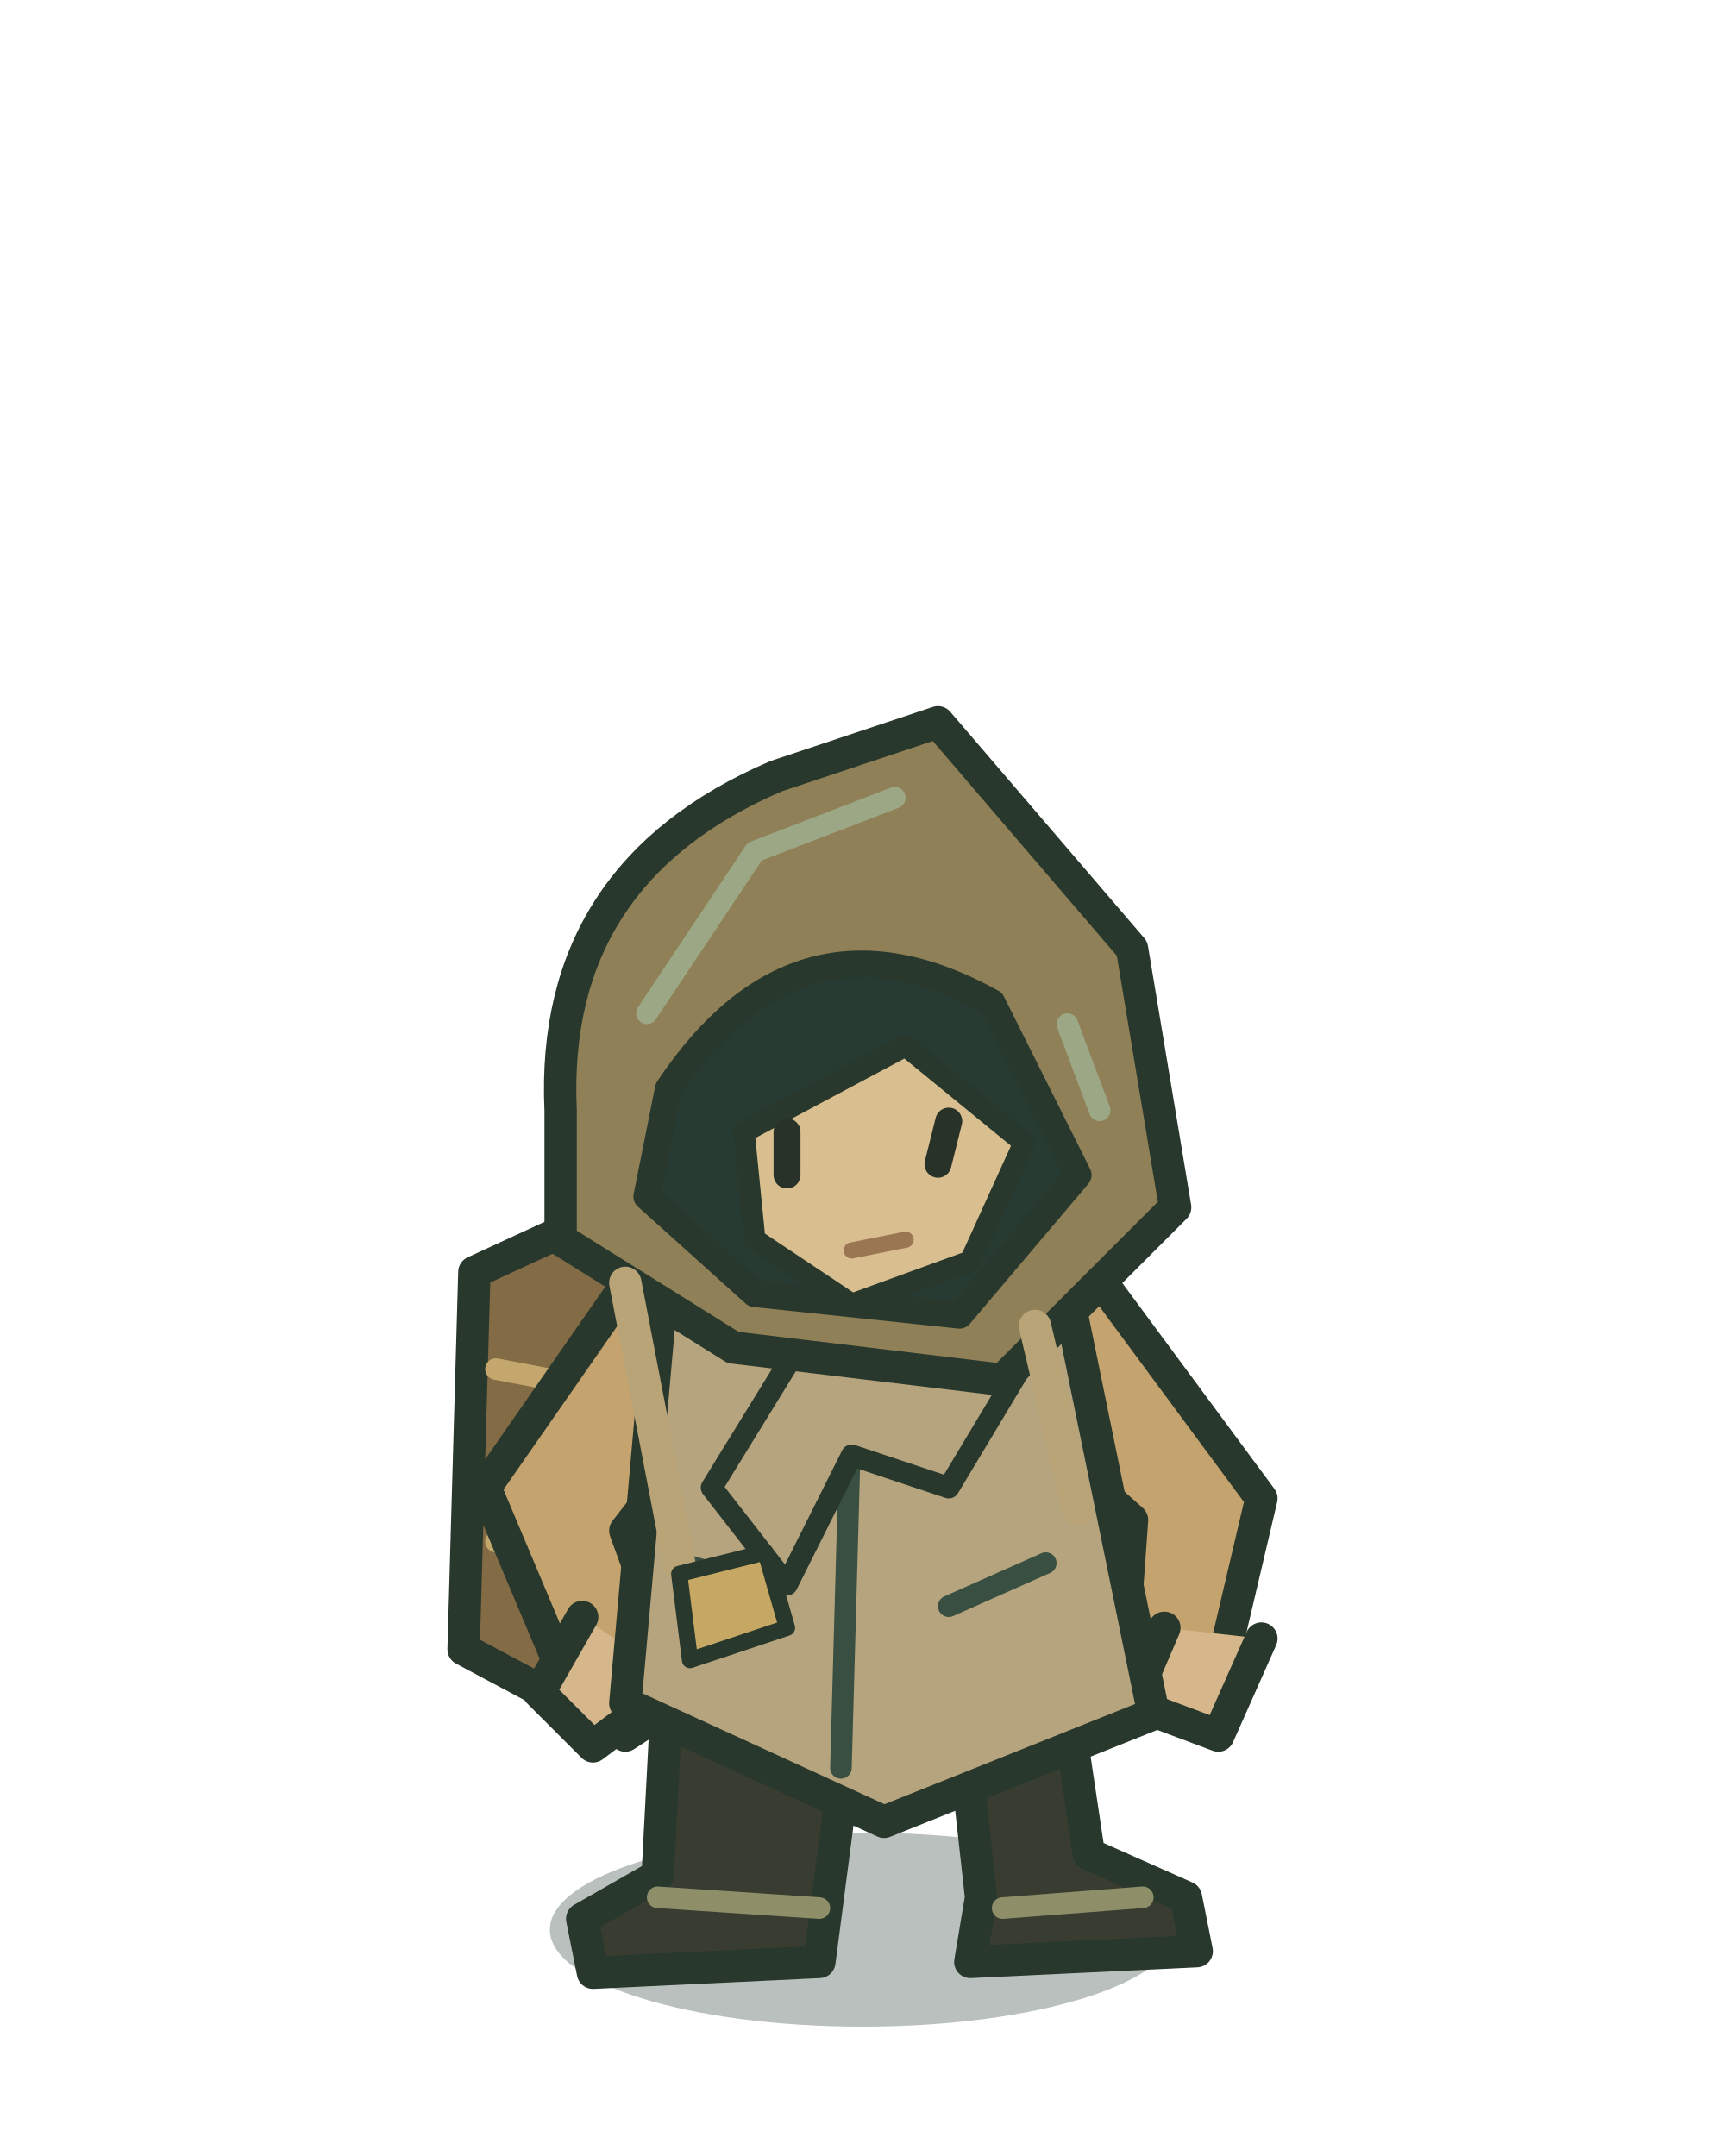
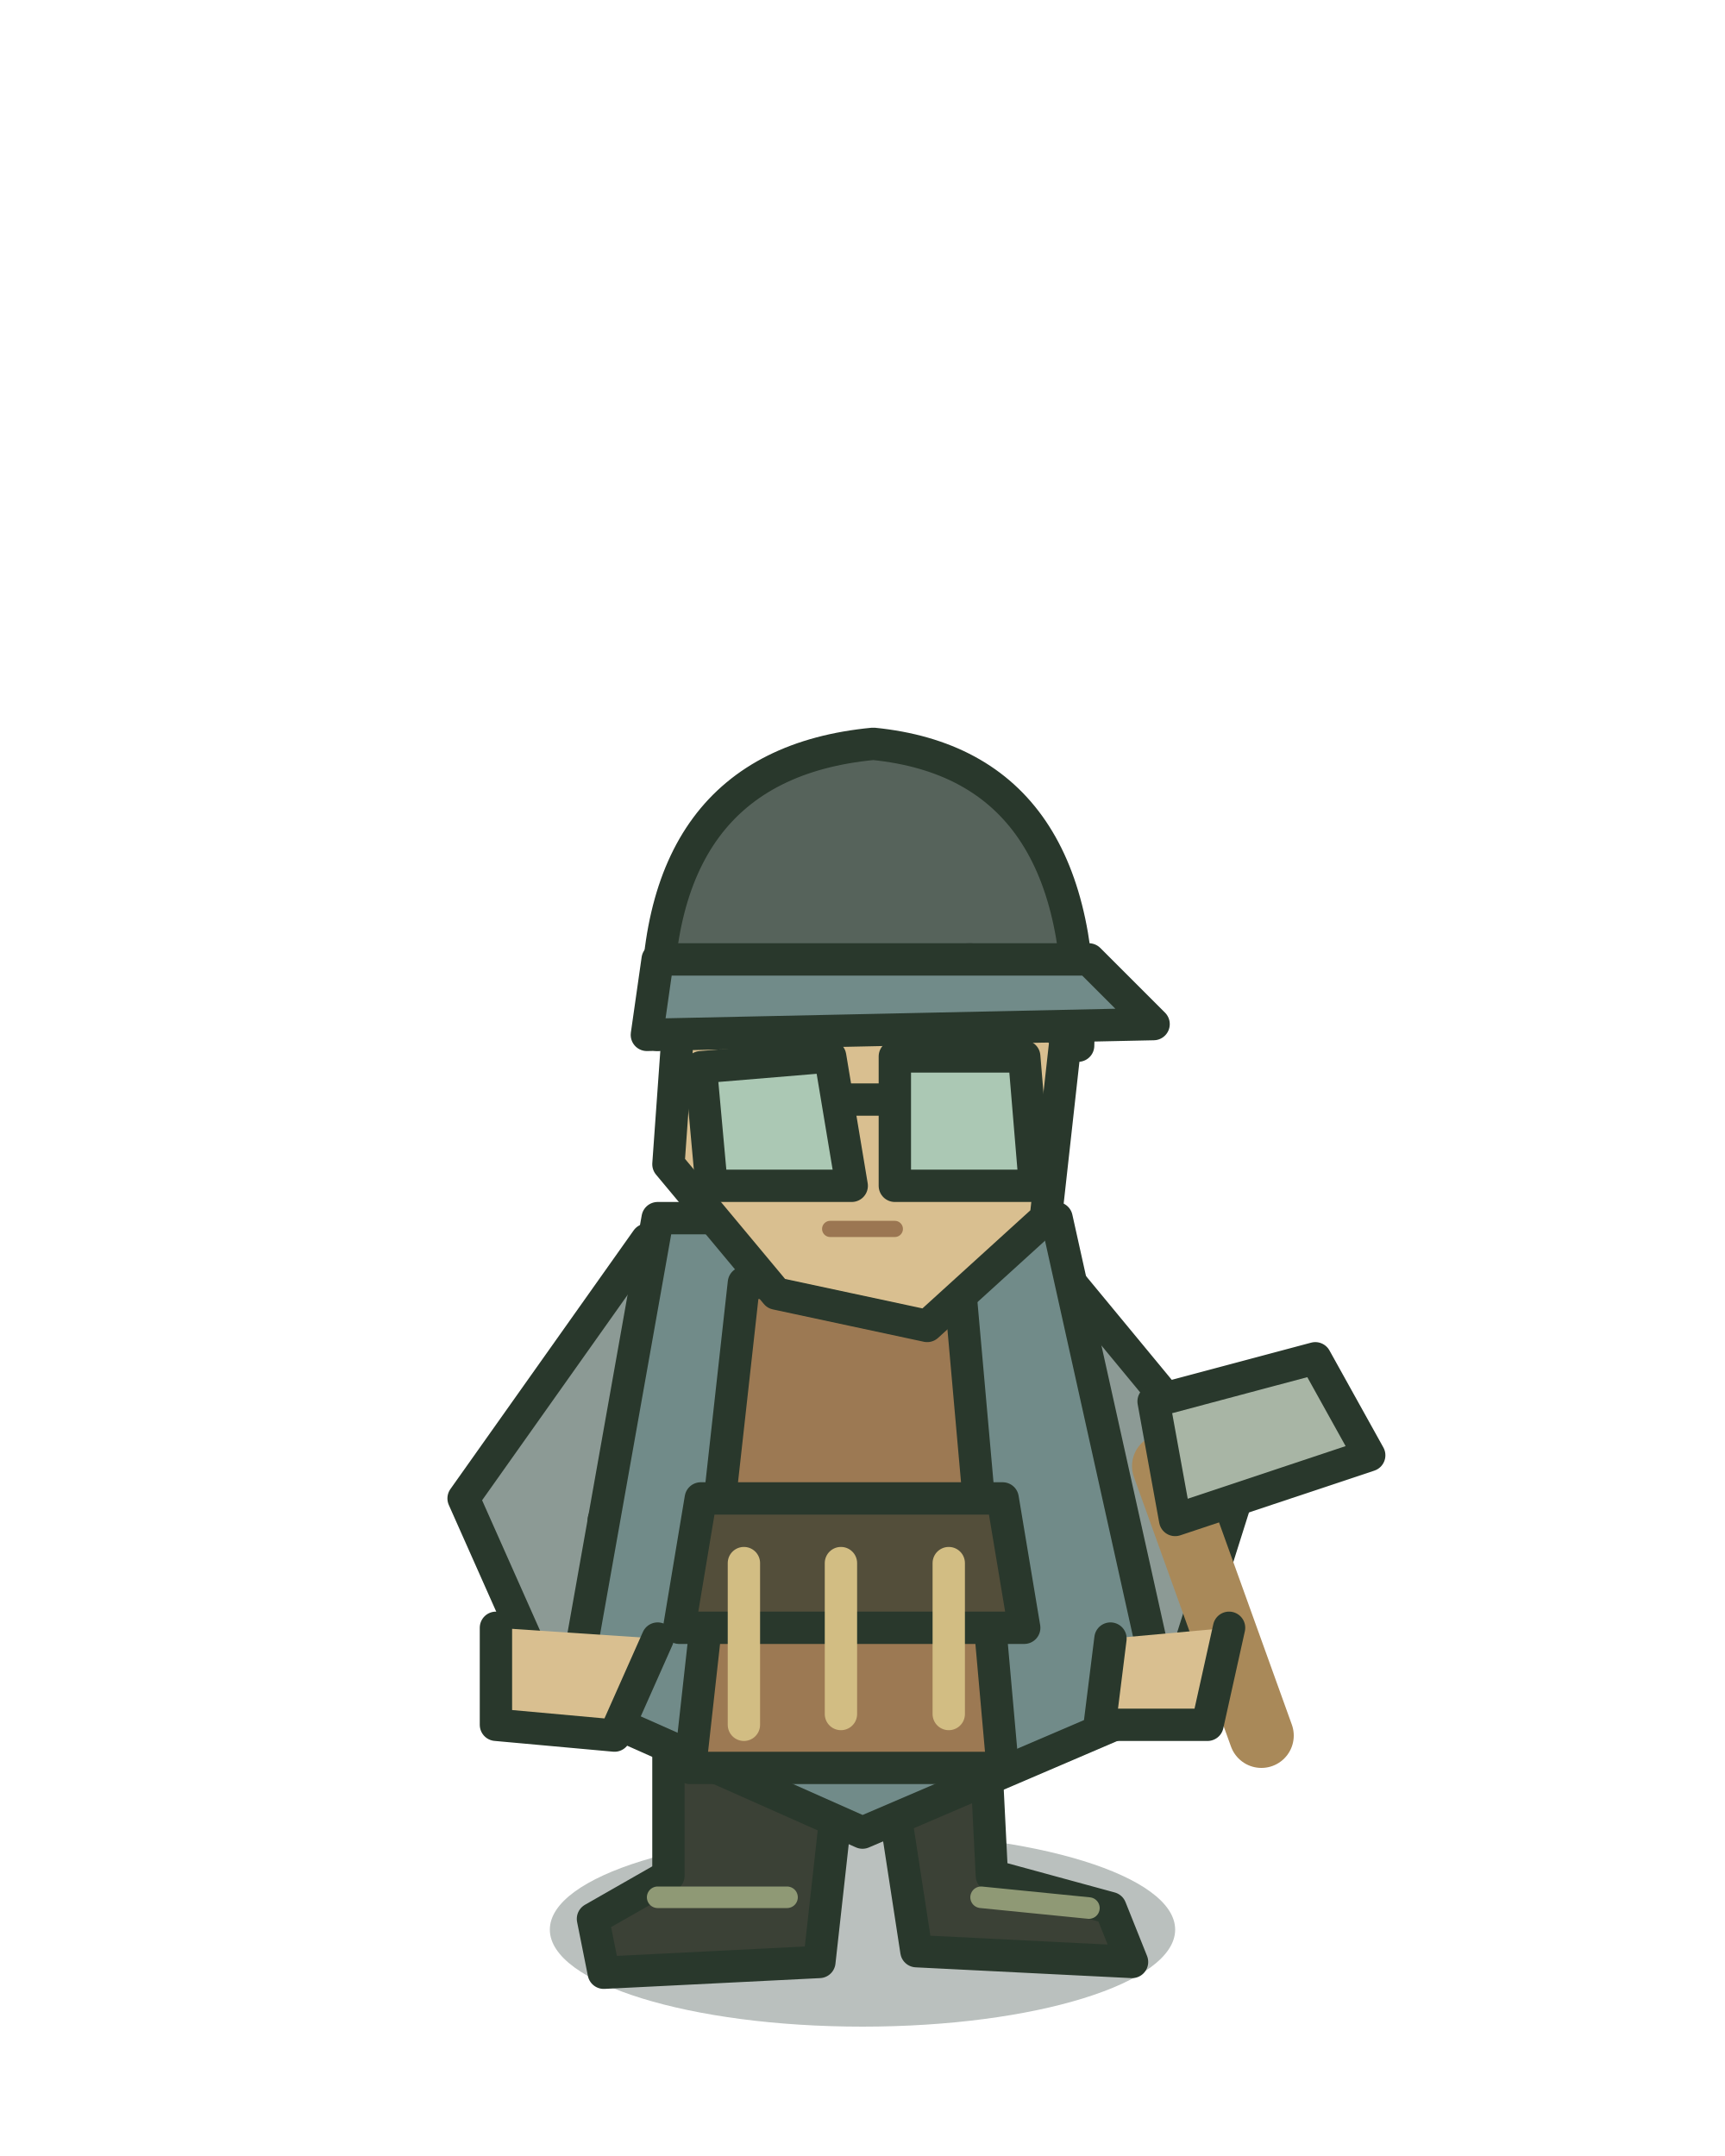
- <svg xmlns="http://www.w3.org/2000/svg" viewBox="0 0 160 200" width="160" height="200" role="img" aria-label="营地伙伴">
+ <svg xmlns="http://www.w3.org/2000/svg" viewBox="0 0 160 200" width="160" height="200" role="img" aria-label="铎 · 护目镜与工具围裙">
  <g stroke="#29382c" stroke-width="3" stroke-linecap="round" stroke-linejoin="round">
    <ellipse cx="80" cy="179" rx="29" ry="9" fill="#172b24" opacity=".3" stroke="none" />
-     <path d="m57 112-13 6-1 35 15 8 20-13-3-32Z" fill="#836b46" />
-     <path d="m46 127 21 4m-21 12 20 3m-8-29-3 35" fill="none" stroke="#c3a76d" stroke-width="2" />
-     <path d="m62 155-1 19-7 4 1 5 21-1 3-23m10-1 2 18-1 6 21-1-1-5-9-4-3-20" fill="#393c31" />
-     <path d="m61 176 15 1m17 0 13-1" fill="none" stroke="#8e8f69" stroke-width="2" />
-     <path d="m61 115-16 23 8 19 9-4-4-11 7-9m35-17 17 23-4 17-9-1 1-14-9-8" fill="#c5a36e" />
-     <path d="m54 150-4 7 5 5 8-6m45-5-3 7 8 3 4-9" fill="#d5b78b" />
-     <path d="m62 113-4 45 24 11 25-10-9-44Z" fill="#b6a47e" />
-     <path d="m79 128-1 36m-15-19 7 2m18 2 9-4" fill="none" stroke="#394f41" stroke-width="2" />
-     <path d="m74 125 11 2 12-4-9 15-9-3-6 12-7-9Z" fill="#b6a47e" stroke-width="2" />
-     <path d="M52 103q-1-22 20-31l15-5 18 21 4 24-16 16-25-3-16-10Z" fill="#8f8057" />
-     <path d="M62 101q12-18 30-8l8 16-11 13-19-2-10-9Z" fill="#273b32" stroke-width="2.5" />
-     <path d="m69 105 1 10 9 6 11-4 5-11-11-9Z" fill="#d9bf90" stroke-width="2" />
-     <path d="m73 105 0 4m15-5-1 4" stroke="#293229" stroke-width="2.5" />
-     <path d="m79 116 5-1" stroke="#9b7652" stroke-width="1.5" />
-     <path d="m60 94 10-15 13-5m16 21 3 8" fill="none" stroke="#9ca785" stroke-width="2" />
-     <path d="m58 119 5 26m33-22 4 17" fill="none" stroke="#b9a477" stroke-width="3" />
-     <path d="m63 146 8-2 2 7-9 3Z" fill="#c6a764" stroke-width="1.5" />
+     <path d="m62 154 0 20-7 4 1 5 20-1 3-27m12-1 1 20 11 3 2 5-20-1-4-26" fill="#3b4136" />
+     <path d="m61 176 12 0m18 0 10 1" fill="none" stroke="#8f9975" stroke-width="2" />
+     <path d="m60 115-17 24 8 18 10-6-5-10 11-12m29-14 19 23-6 19-10-5 3-12-12-13" fill="#8c9a95" />
+     <path d="m61 113-8 45 27 12 28-12-10-45Z" fill="#718b89" />
+     <path d="m69 119-5 45 29 0-4-45Z" fill="#9c7953" />
+     <path d="m65 139 28 0 2 12-32 0Z" fill="#534e3a" />
+     <path d="m69 145 0 15m9-15 0 14m10-14 0 14" stroke="#d2bd83" stroke-width="3" />
+     <path d="M63 94q3-14 17-15 17 0 19 16l-2 18-11 10-14-3-10-12Z" fill="#d9bf90" />
+     <path d="m70 102 0 5m18-5 0 5" stroke-width="2.5" />
+     <path d="m77 114 6 0" stroke="#9b7652" stroke-width="1.5" />
+     <path d="M61 96q-1-25 20-27 20 2 19 28l-10-8-21 1Z" fill="#56635b" />
+     <path d="m61 89 40 0 6 6-47 1Z" fill="#718b89" />
+     <path d="m65 99 12-1 2 12-13 0Zm18-1 12 0 1 12-13 0Z" fill="#abc8b4" />
+     <path d="m79 102 3 0" />
+     <path d="m108 136 9 25" stroke="#a98959" stroke-width="6" />
+     <path d="m107 130 15-4 5 9-18 6Z" fill="#a8b5a5" />
+     <path d="m46 151 0 9 11 1 4-9m42 0-1 8 10 0 2-9" fill="#d9bf90" />
  </g>
</svg>
